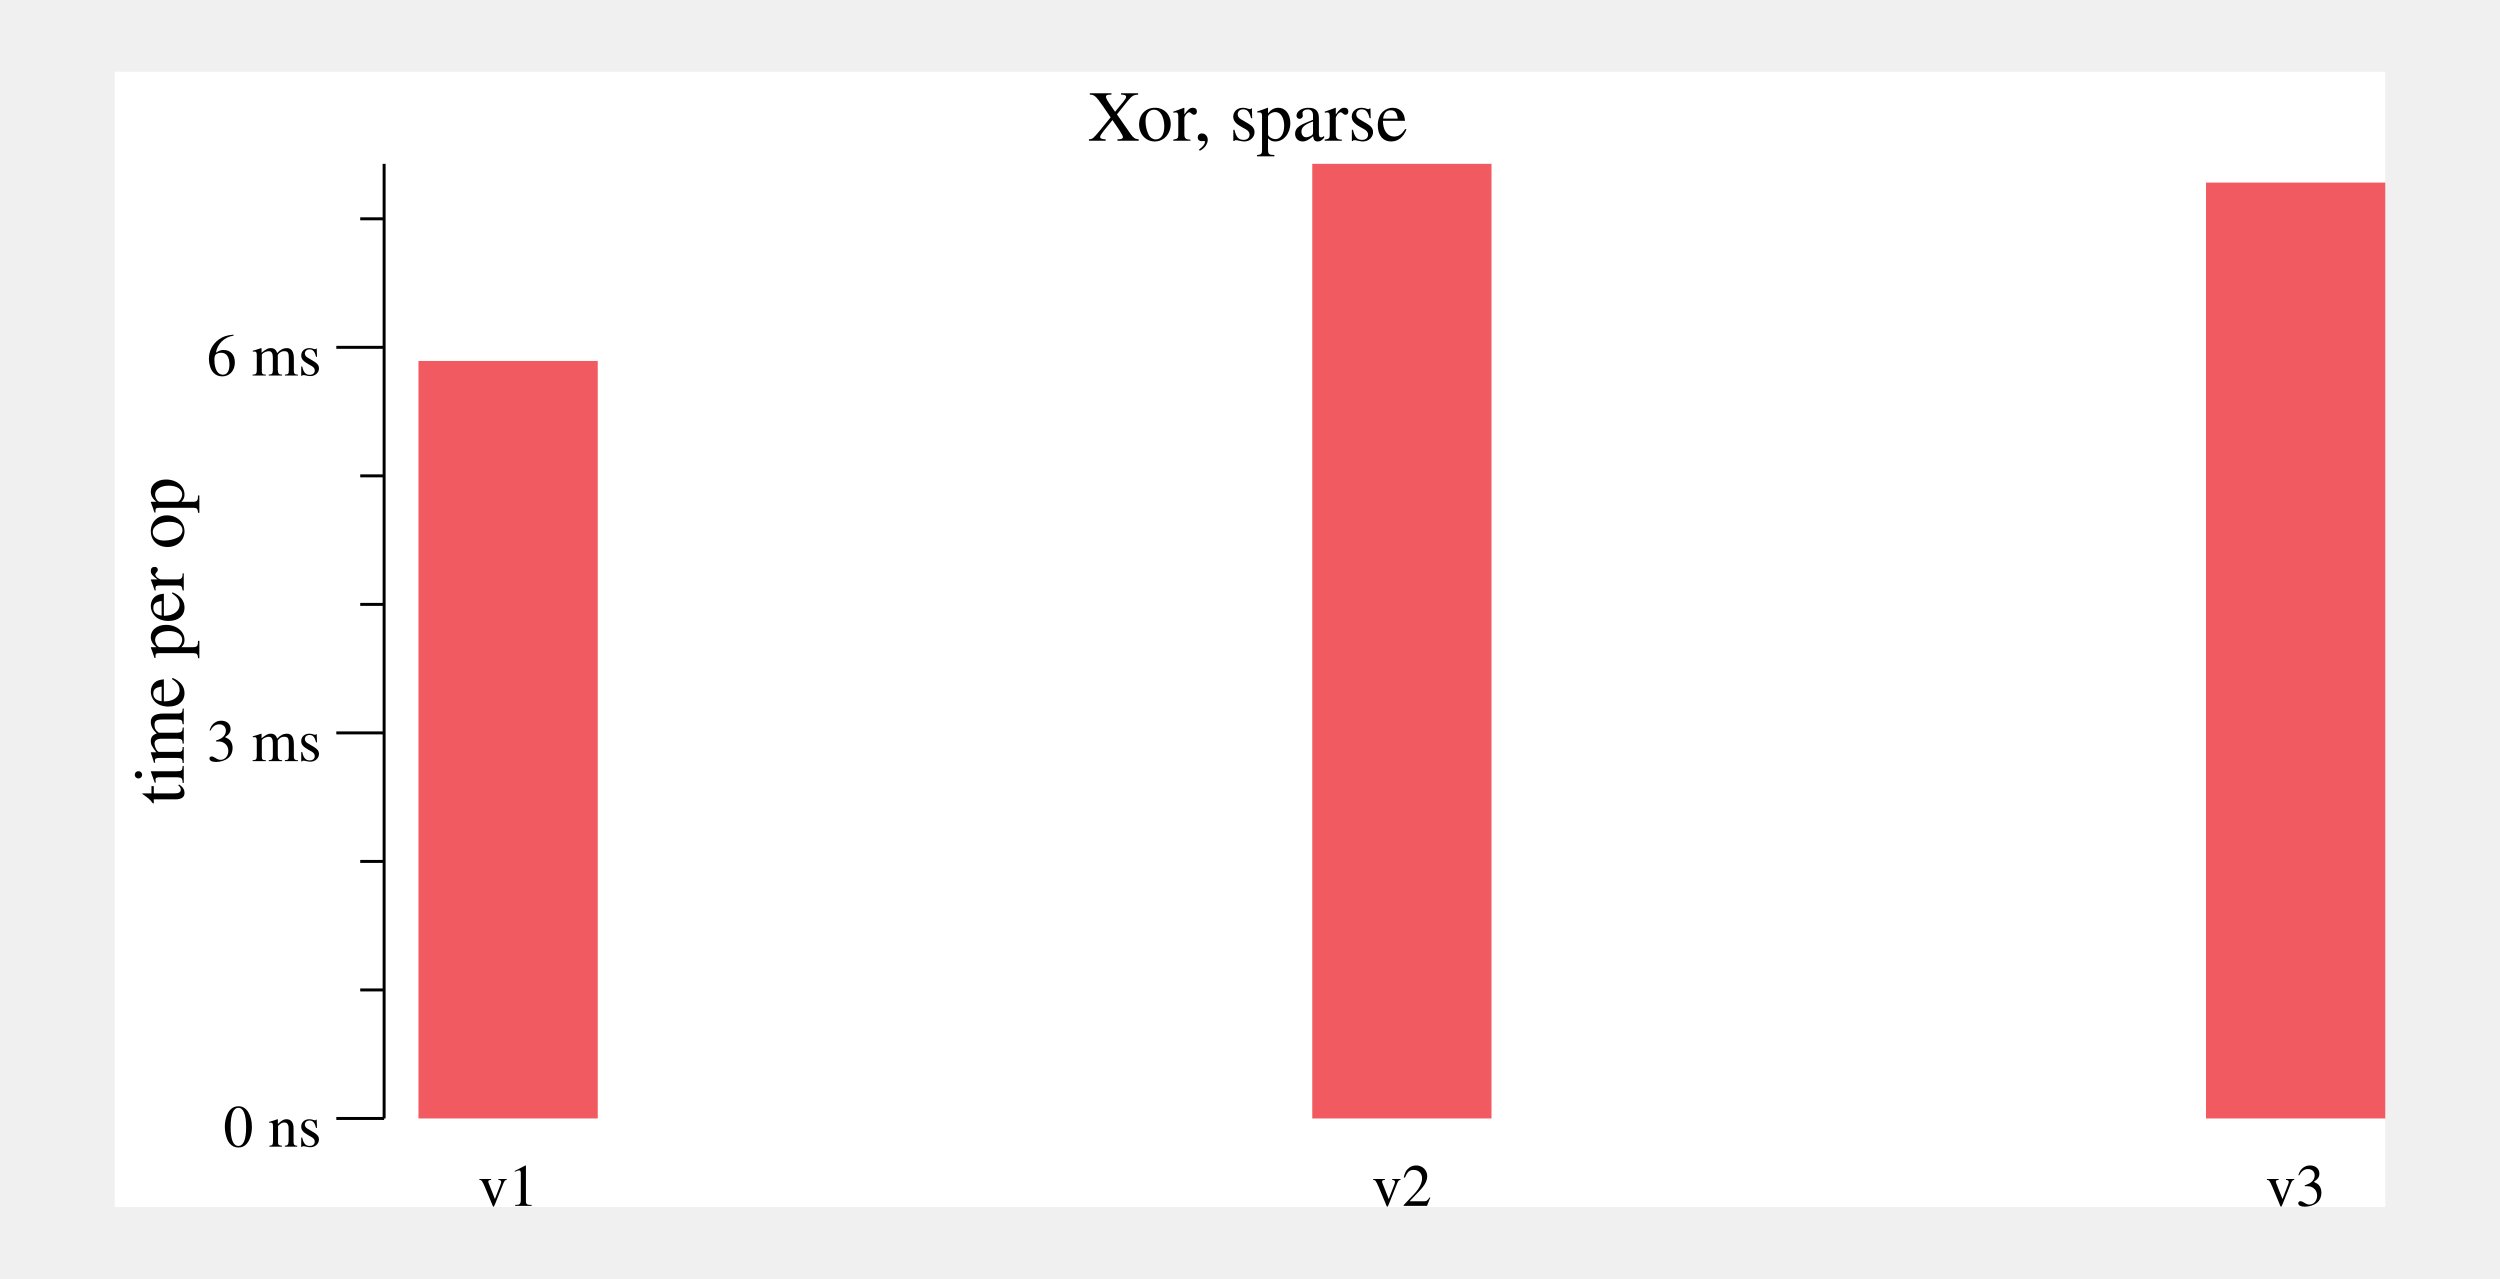
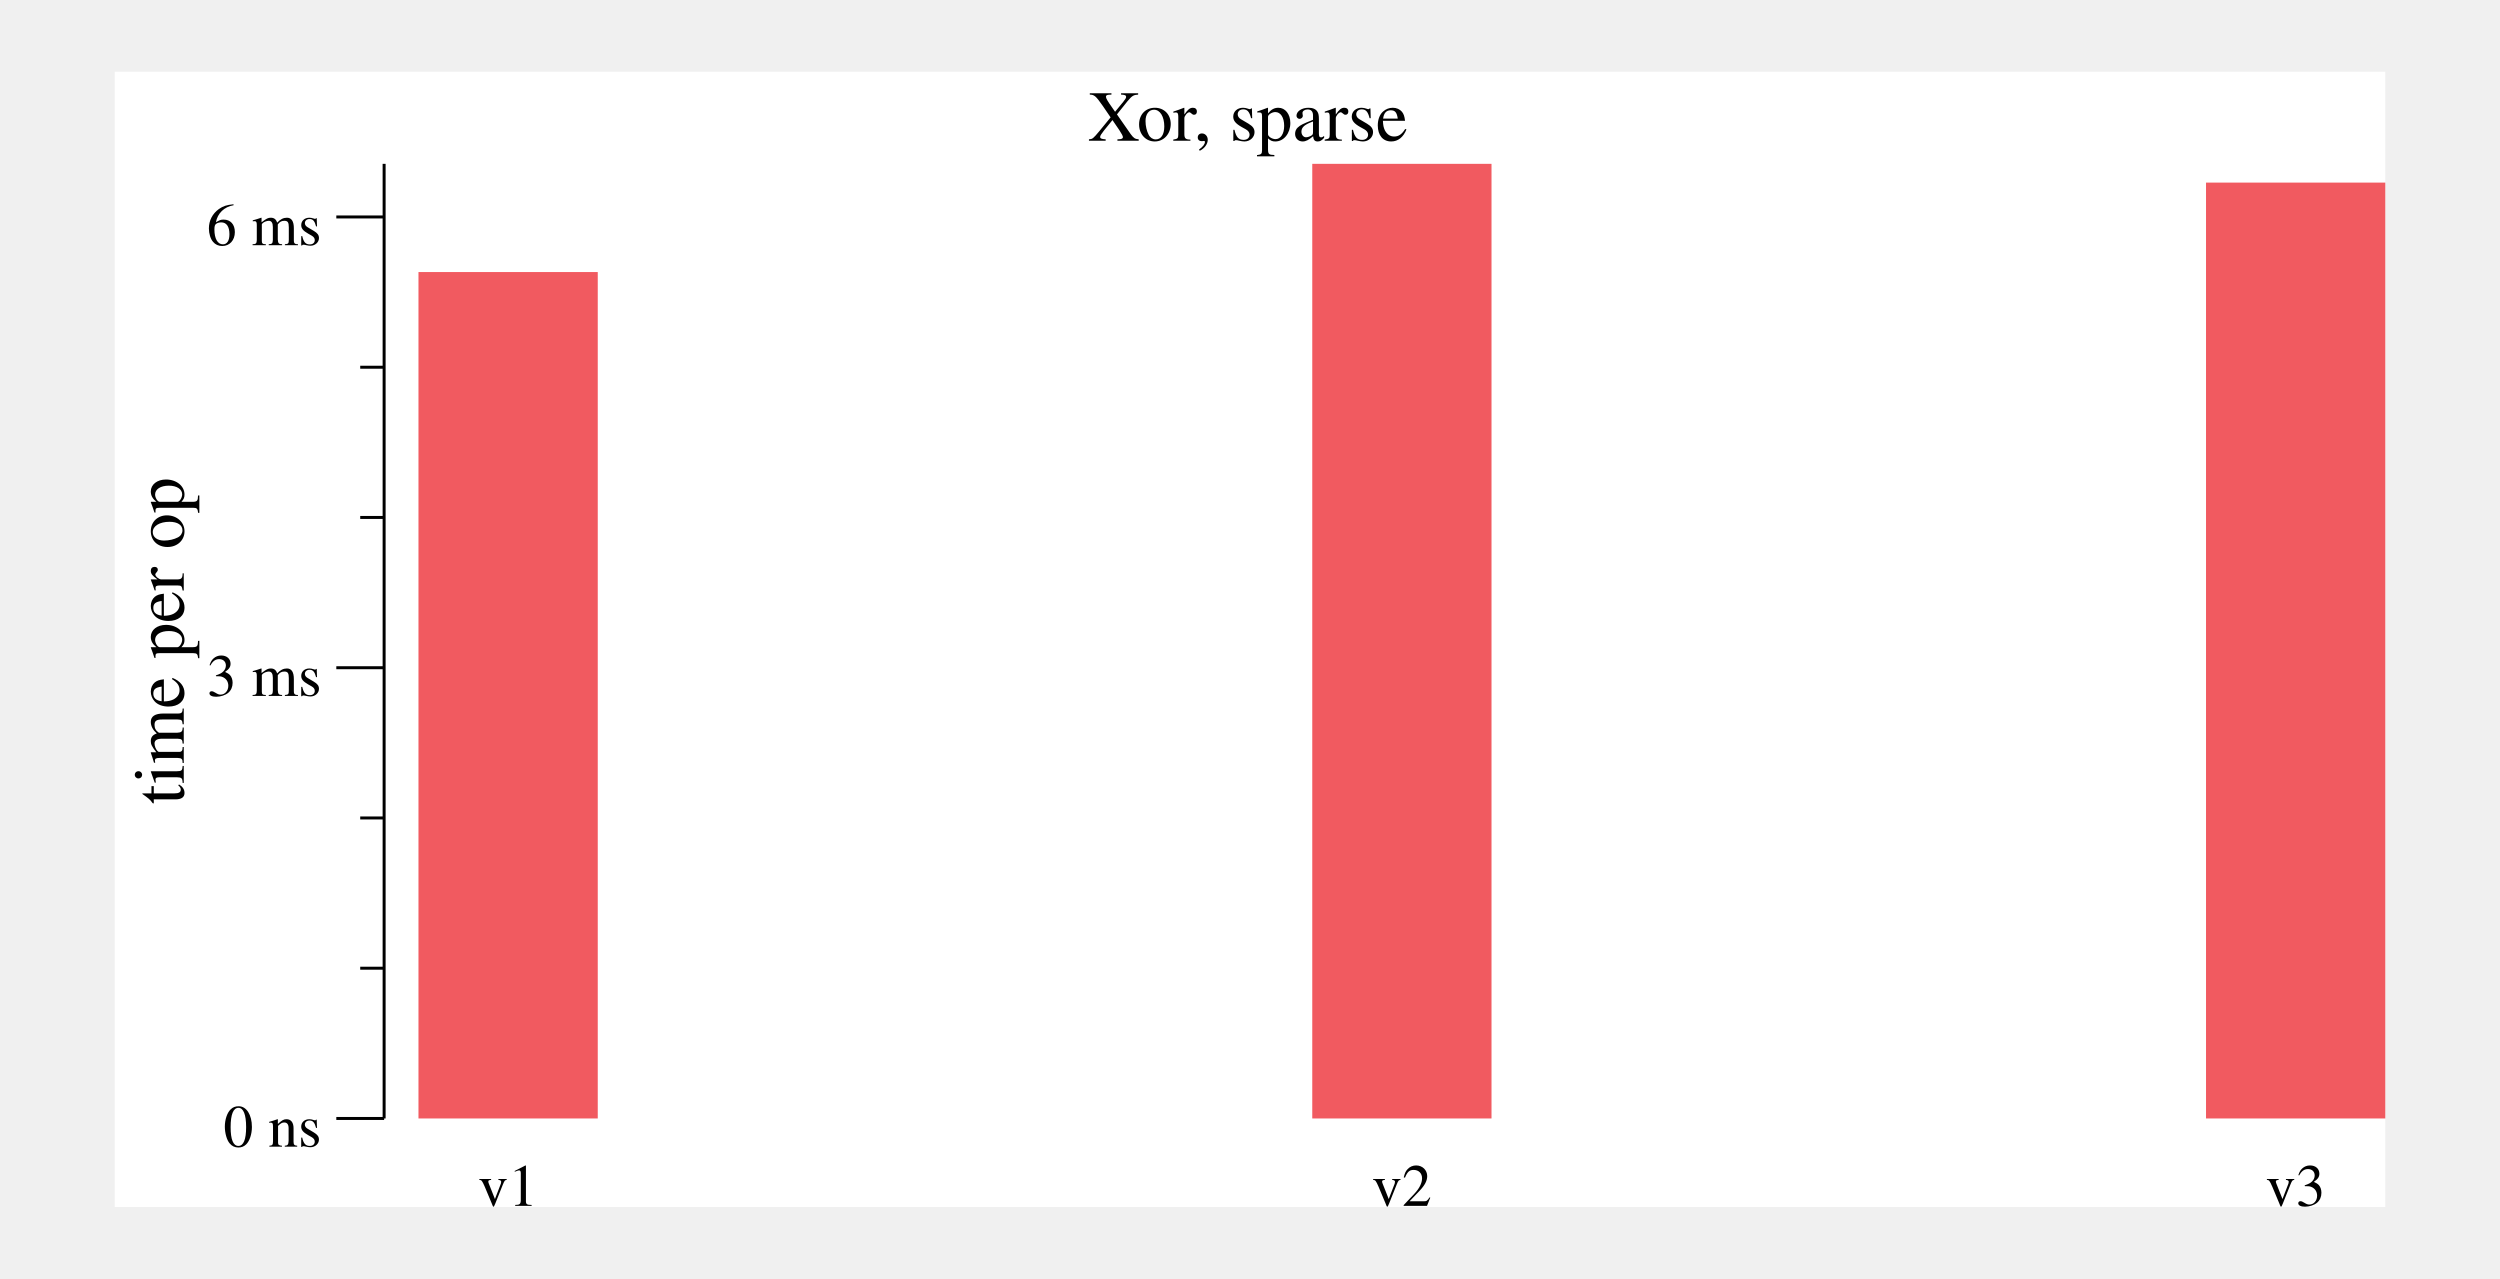
<svg xmlns="http://www.w3.org/2000/svg" width="418.4pt" height="214pt" viewBox="0 0 418.4 214">
  <g transform="scale(1, -1) translate(0, -214)">
    <path d="M19.2,12L399.2,12L399.2,202L19.2,202Z" style="fill:#FFFFFF" />
    <text x="182.12" y="-190.45" transform="scale(1, -1)" style="font-family:Times;font-weight:normal;font-style:normal;font-size:12px">Xor, sparse</text>
    <text x="80.036" y="-12.186" transform="scale(1, -1)" style="font-family:Times;font-weight:normal;font-style:normal;font-size:10px">v1</text>
    <text x="229.62" y="-12.186" transform="scale(1, -1)" style="font-family:Times;font-weight:normal;font-style:normal;font-size:10px">v2</text>
    <text x="379.2" y="-12.186" transform="scale(1, -1)" style="font-family:Times;font-weight:normal;font-style:normal;font-size:10px">v3</text>
    <g transform="rotate(90)">
      <text x="79.374" y="30.755" transform="scale(1, -1)" style="font-family:Times;font-weight:normal;font-style:normal;font-size:12px">time per op</text>
    </g>
    <text x="37.394" y="-22.093" transform="scale(1, -1)" style="font-family:Times;font-weight:normal;font-style:normal;font-size:10px">0 ns</text>
-     <text x="34.616" y="-86.62" transform="scale(1, -1)" style="font-family:Times;font-weight:normal;font-style:normal;font-size:10px">3 ms</text>
-     <text x="34.616" y="-151.15" transform="scale(1, -1)" style="font-family:Times;font-weight:normal;font-style:normal;font-size:10px">6 ms</text>
+     <text x="34.616" y="-97.53" transform="scale(1, -1)" style="font-family:Times;font-weight:normal;font-style:normal;font-size:10px">3 ms</text>
+     <text x="34.616" y="-172.97" transform="scale(1, -1)" style="font-family:Times;font-weight:normal;font-style:normal;font-size:10px">6 ms</text>
    <path d="M56.286,26.814L64.286,26.814" style="fill:none;stroke:#000000;stroke-width:0.5" />
-     <path d="M56.286,91.342L64.286,91.342" style="fill:none;stroke:#000000;stroke-width:0.5" />
-     <path d="M56.286,155.87L64.286,155.87" style="fill:none;stroke:#000000;stroke-width:0.5" />
-     <path d="M60.286,48.324L64.286,48.324" style="fill:none;stroke:#000000;stroke-width:0.5" />
-     <path d="M60.286,69.833L64.286,69.833" style="fill:none;stroke:#000000;stroke-width:0.5" />
-     <path d="M60.286,112.85L64.286,112.85" style="fill:none;stroke:#000000;stroke-width:0.5" />
-     <path d="M60.286,134.36L64.286,134.36" style="fill:none;stroke:#000000;stroke-width:0.5" />
-     <path d="M60.286,177.38L64.286,177.38" style="fill:none;stroke:#000000;stroke-width:0.5" />
+     <path d="M56.286,102.25L64.286,102.25" style="fill:none;stroke:#000000;stroke-width:0.5" />
+     <path d="M56.286,177.69L64.286,177.69" style="fill:none;stroke:#000000;stroke-width:0.5" />
+     <path d="M60.286,51.96L64.286,51.96" style="fill:none;stroke:#000000;stroke-width:0.5" />
+     <path d="M60.286,77.106L64.286,77.106" style="fill:none;stroke:#000000;stroke-width:0.5" />
+     <path d="M60.286,127.4L64.286,127.4" style="fill:none;stroke:#000000;stroke-width:0.5" />
+     <path d="M60.286,152.54L64.286,152.54" style="fill:none;stroke:#000000;stroke-width:0.5" />
    <path d="M64.286,26.814L64.286,186.58" style="fill:none;stroke:#000000;stroke-width:0.5" />
-     <path d="M70.036,26.814L70.036,153.59L100.04,153.59L100.04,26.814Z" style="fill:#F15A60" />
+     <path d="M70.036,26.814L70.036,168.47L100.04,168.47L100.04,26.814Z" style="fill:#F15A60" />
    <path d="M219.62,26.814L219.62,186.58L249.62,186.58L249.62,26.814Z" style="fill:#F15A60" />
    <path d="M369.2,26.814L369.2,183.44L399.2,183.44L399.2,26.814Z" style="fill:#F15A60" />
  </g>
</svg>
